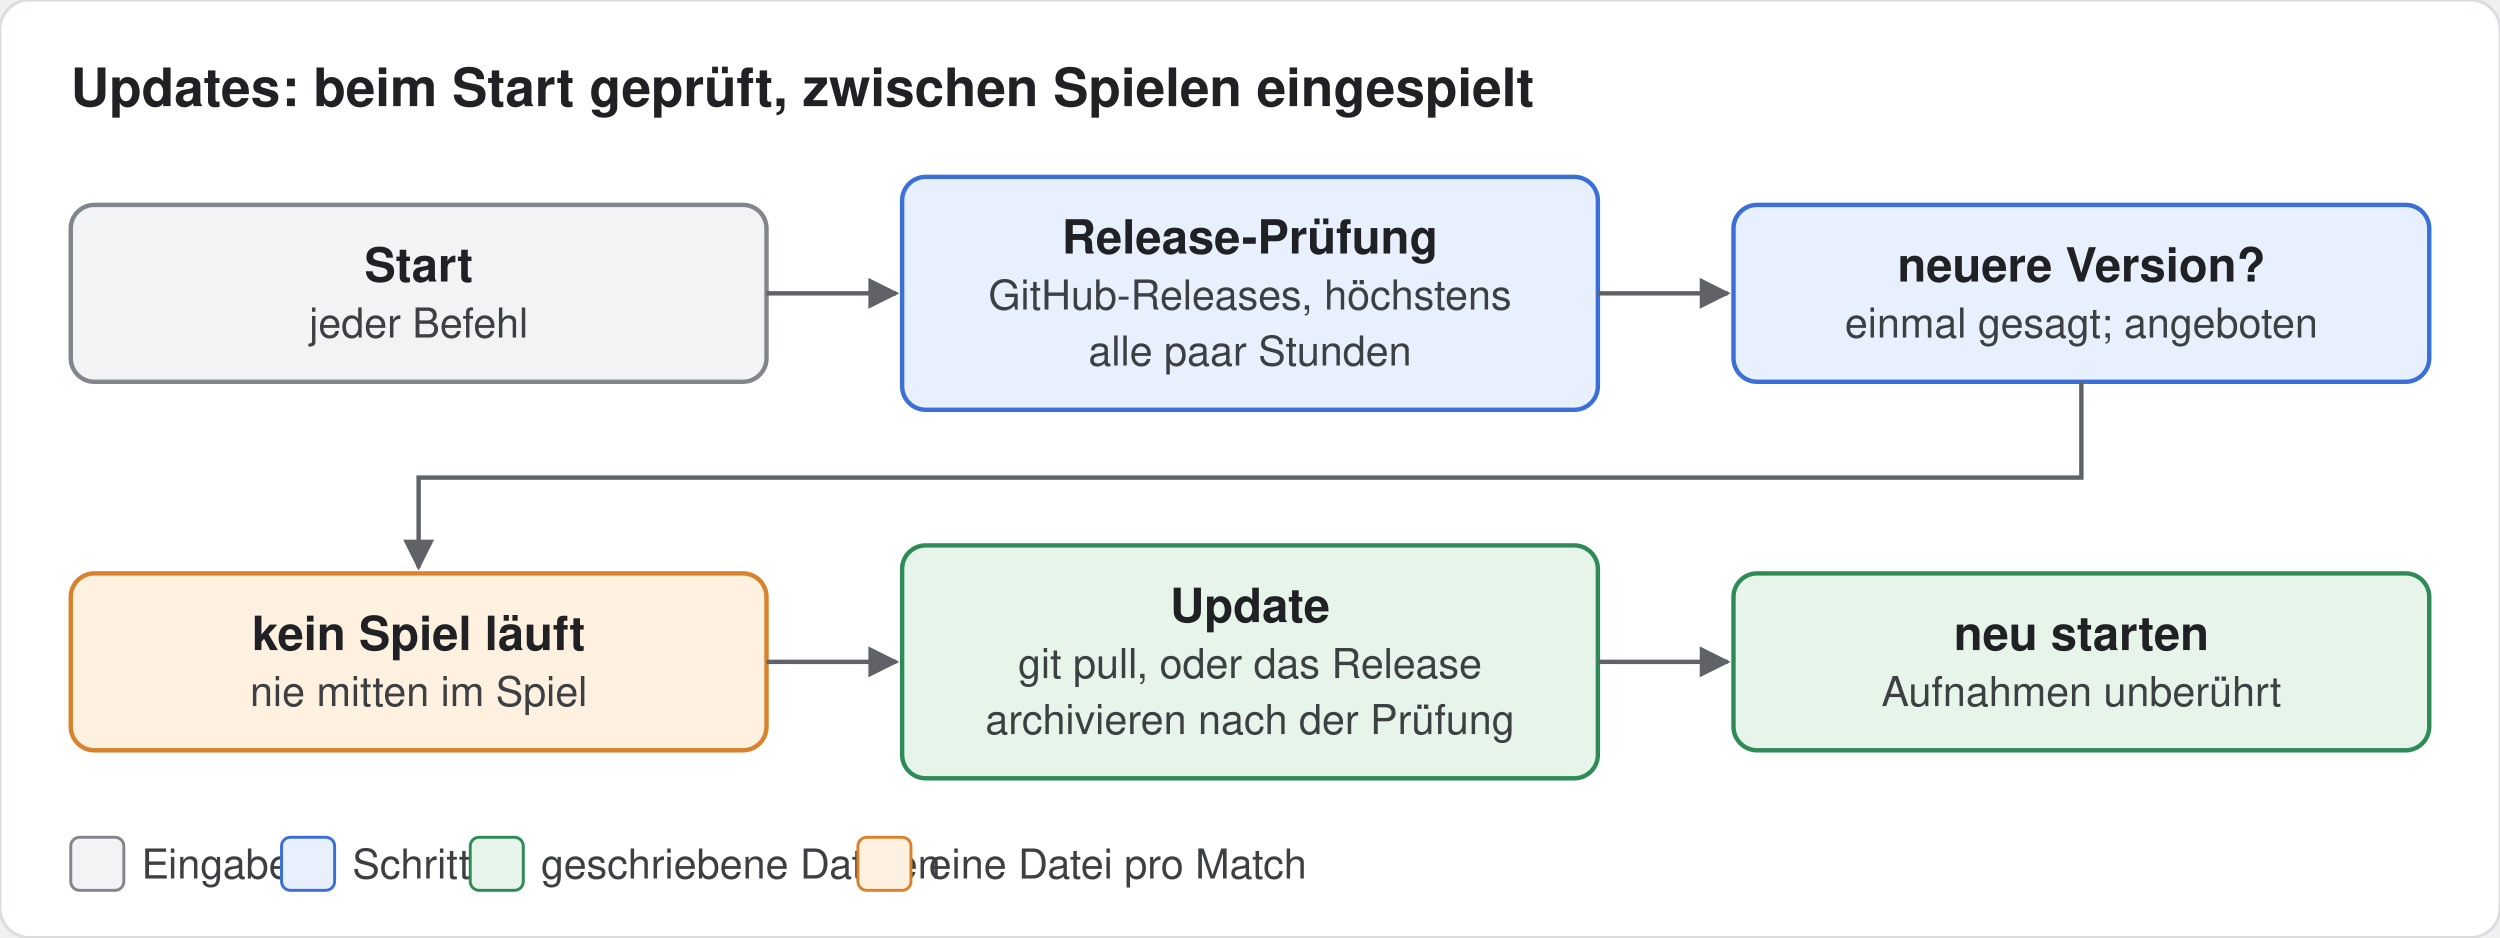
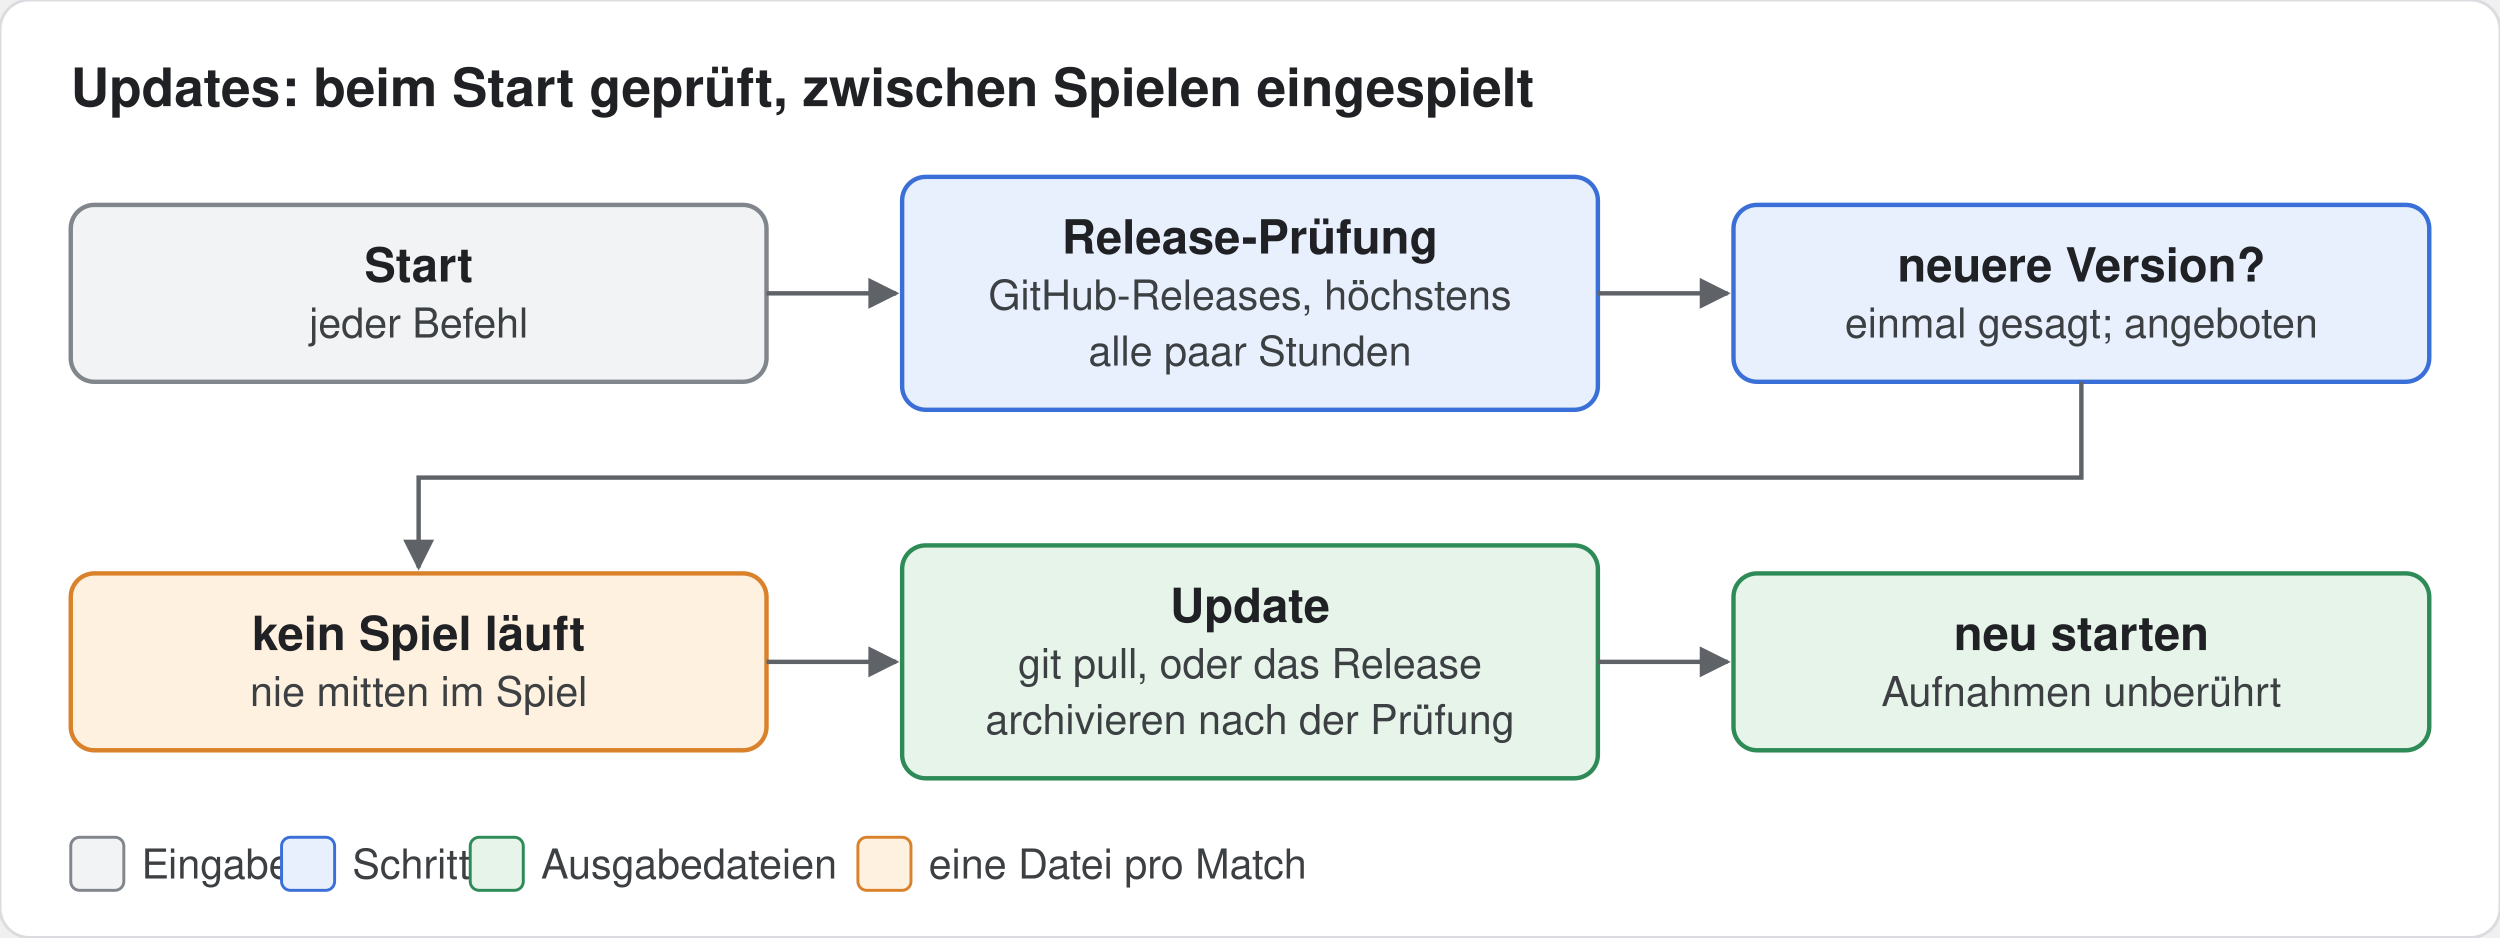
<svg xmlns="http://www.w3.org/2000/svg" width="848" height="318" viewBox="0 0 848 318" font-family="Segoe UI,Helvetica,Arial,sans-serif" role="img" aria-label="Updates: checked at start, applied between games">
  <defs>
    <marker id="a" viewBox="0 0 10 10" refX="9" refY="5" markerWidth="7" markerHeight="7" orient="auto">
      <path d="M0,0 L10,5 L0,10 z" fill="#5f6368" />
    </marker>
  </defs>
  <rect width="848" height="318" rx="10" fill="#ffffff" stroke="#dadce0" />
  <text x="24" y="36" font-size="18" font-weight="600" fill="#202124">Updates: beim Start geprüft, zwischen Spielen eingespielt</text>
  <rect x="24" y="69.5" width="236" height="60" rx="8" fill="#f1f3f4" stroke="#80868b" stroke-width="1.5" />
  <text x="142.0" y="95.5" text-anchor="middle" font-weight="600" font-size="16" fill="#202124">Start</text>
  <text x="142.0" y="114.5" text-anchor="middle" font-size="14" fill="#3c4043">jeder Befehl</text>
  <rect x="306" y="60.0" width="236" height="79" rx="8" fill="#e8f0fe" stroke="#3b6fd8" stroke-width="1.5" />
  <text x="424.0" y="86.0" text-anchor="middle" font-weight="600" font-size="16" fill="#202124">Release-Prüfung</text>
  <text x="424.0" y="105.0" text-anchor="middle" font-size="14" fill="#3c4043">GitHub-Releases, höchstens</text>
  <text x="424.0" y="124.0" text-anchor="middle" font-size="14" fill="#3c4043">alle paar Stunden</text>
  <rect x="588" y="69.5" width="236" height="60" rx="8" fill="#e8f0fe" stroke="#3b6fd8" stroke-width="1.5" />
  <text x="706.0" y="95.5" text-anchor="middle" font-weight="600" font-size="16" fill="#202124">neuere Version?</text>
  <text x="706.0" y="114.5" text-anchor="middle" font-size="14" fill="#3c4043">einmal gesagt; angeboten</text>
  <line x1="260" y1="99.5" x2="304" y2="99.5" stroke="#5f6368" stroke-width="1.5" marker-end="url(#a)" />
  <line x1="542" y1="99.5" x2="586" y2="99.5" stroke="#5f6368" stroke-width="1.5" marker-end="url(#a)" />
  <path d="M706.0,129.5 V162.0 H142.0 V192.5" fill="none" stroke="#5f6368" stroke-width="1.5" marker-end="url(#a)" />
  <rect x="24" y="194.5" width="236" height="60" rx="8" fill="#fff1e0" stroke="#d9822b" stroke-width="1.5" />
  <text x="142.0" y="220.5" text-anchor="middle" font-weight="600" font-size="16" fill="#202124">kein Spiel läuft</text>
  <text x="142.0" y="239.5" text-anchor="middle" font-size="14" fill="#3c4043">nie mitten im Spiel</text>
  <rect x="306" y="185.0" width="236" height="79" rx="8" fill="#e6f4ea" stroke="#2e8b57" stroke-width="1.5" />
  <text x="424.0" y="211.0" text-anchor="middle" font-weight="600" font-size="16" fill="#202124">Update</text>
  <text x="424.0" y="230.0" text-anchor="middle" font-size="14" fill="#3c4043">git pull, oder das Release</text>
  <text x="424.0" y="249.0" text-anchor="middle" font-size="14" fill="#3c4043">archivieren nach der Prüfung</text>
  <rect x="588" y="194.5" width="236" height="60" rx="8" fill="#e6f4ea" stroke="#2e8b57" stroke-width="1.5" />
  <text x="706.0" y="220.5" text-anchor="middle" font-weight="600" font-size="16" fill="#202124">neu starten</text>
  <text x="706.0" y="239.5" text-anchor="middle" font-size="14" fill="#3c4043">Aufnahmen unberührt</text>
  <line x1="260" y1="224.5" x2="304" y2="224.5" stroke="#5f6368" stroke-width="1.5" marker-end="url(#a)" />
  <line x1="542" y1="224.5" x2="586" y2="224.5" stroke="#5f6368" stroke-width="1.5" marker-end="url(#a)" />
  <rect x="24" y="284" width="18" height="18" rx="3" fill="#f1f3f4" stroke="#80868b" />
  <text x="48" y="298" font-size="14" fill="#3c4043">Eingabe</text>
  <rect x="95.5" y="284" width="18" height="18" rx="3" fill="#e8f0fe" stroke="#3b6fd8" />
  <text x="119.5" y="298" font-size="14" fill="#3c4043">Schritt</text>
  <rect x="159.5" y="284" width="18" height="18" rx="3" fill="#e6f4ea" stroke="#2e8b57" />
-   <text x="183.5" y="298" font-size="14" fill="#3c4043">geschriebene Dateien</text>
+   <text x="183.5" y="298" font-size="14" fill="#3c4043">Ausgabedateien</text>
  <rect x="291.0" y="284" width="18" height="18" rx="3" fill="#fff1e0" stroke="#d9822b" />
  <text x="315.0" y="298" font-size="14" fill="#3c4043">eine Datei pro Match</text>
</svg>
